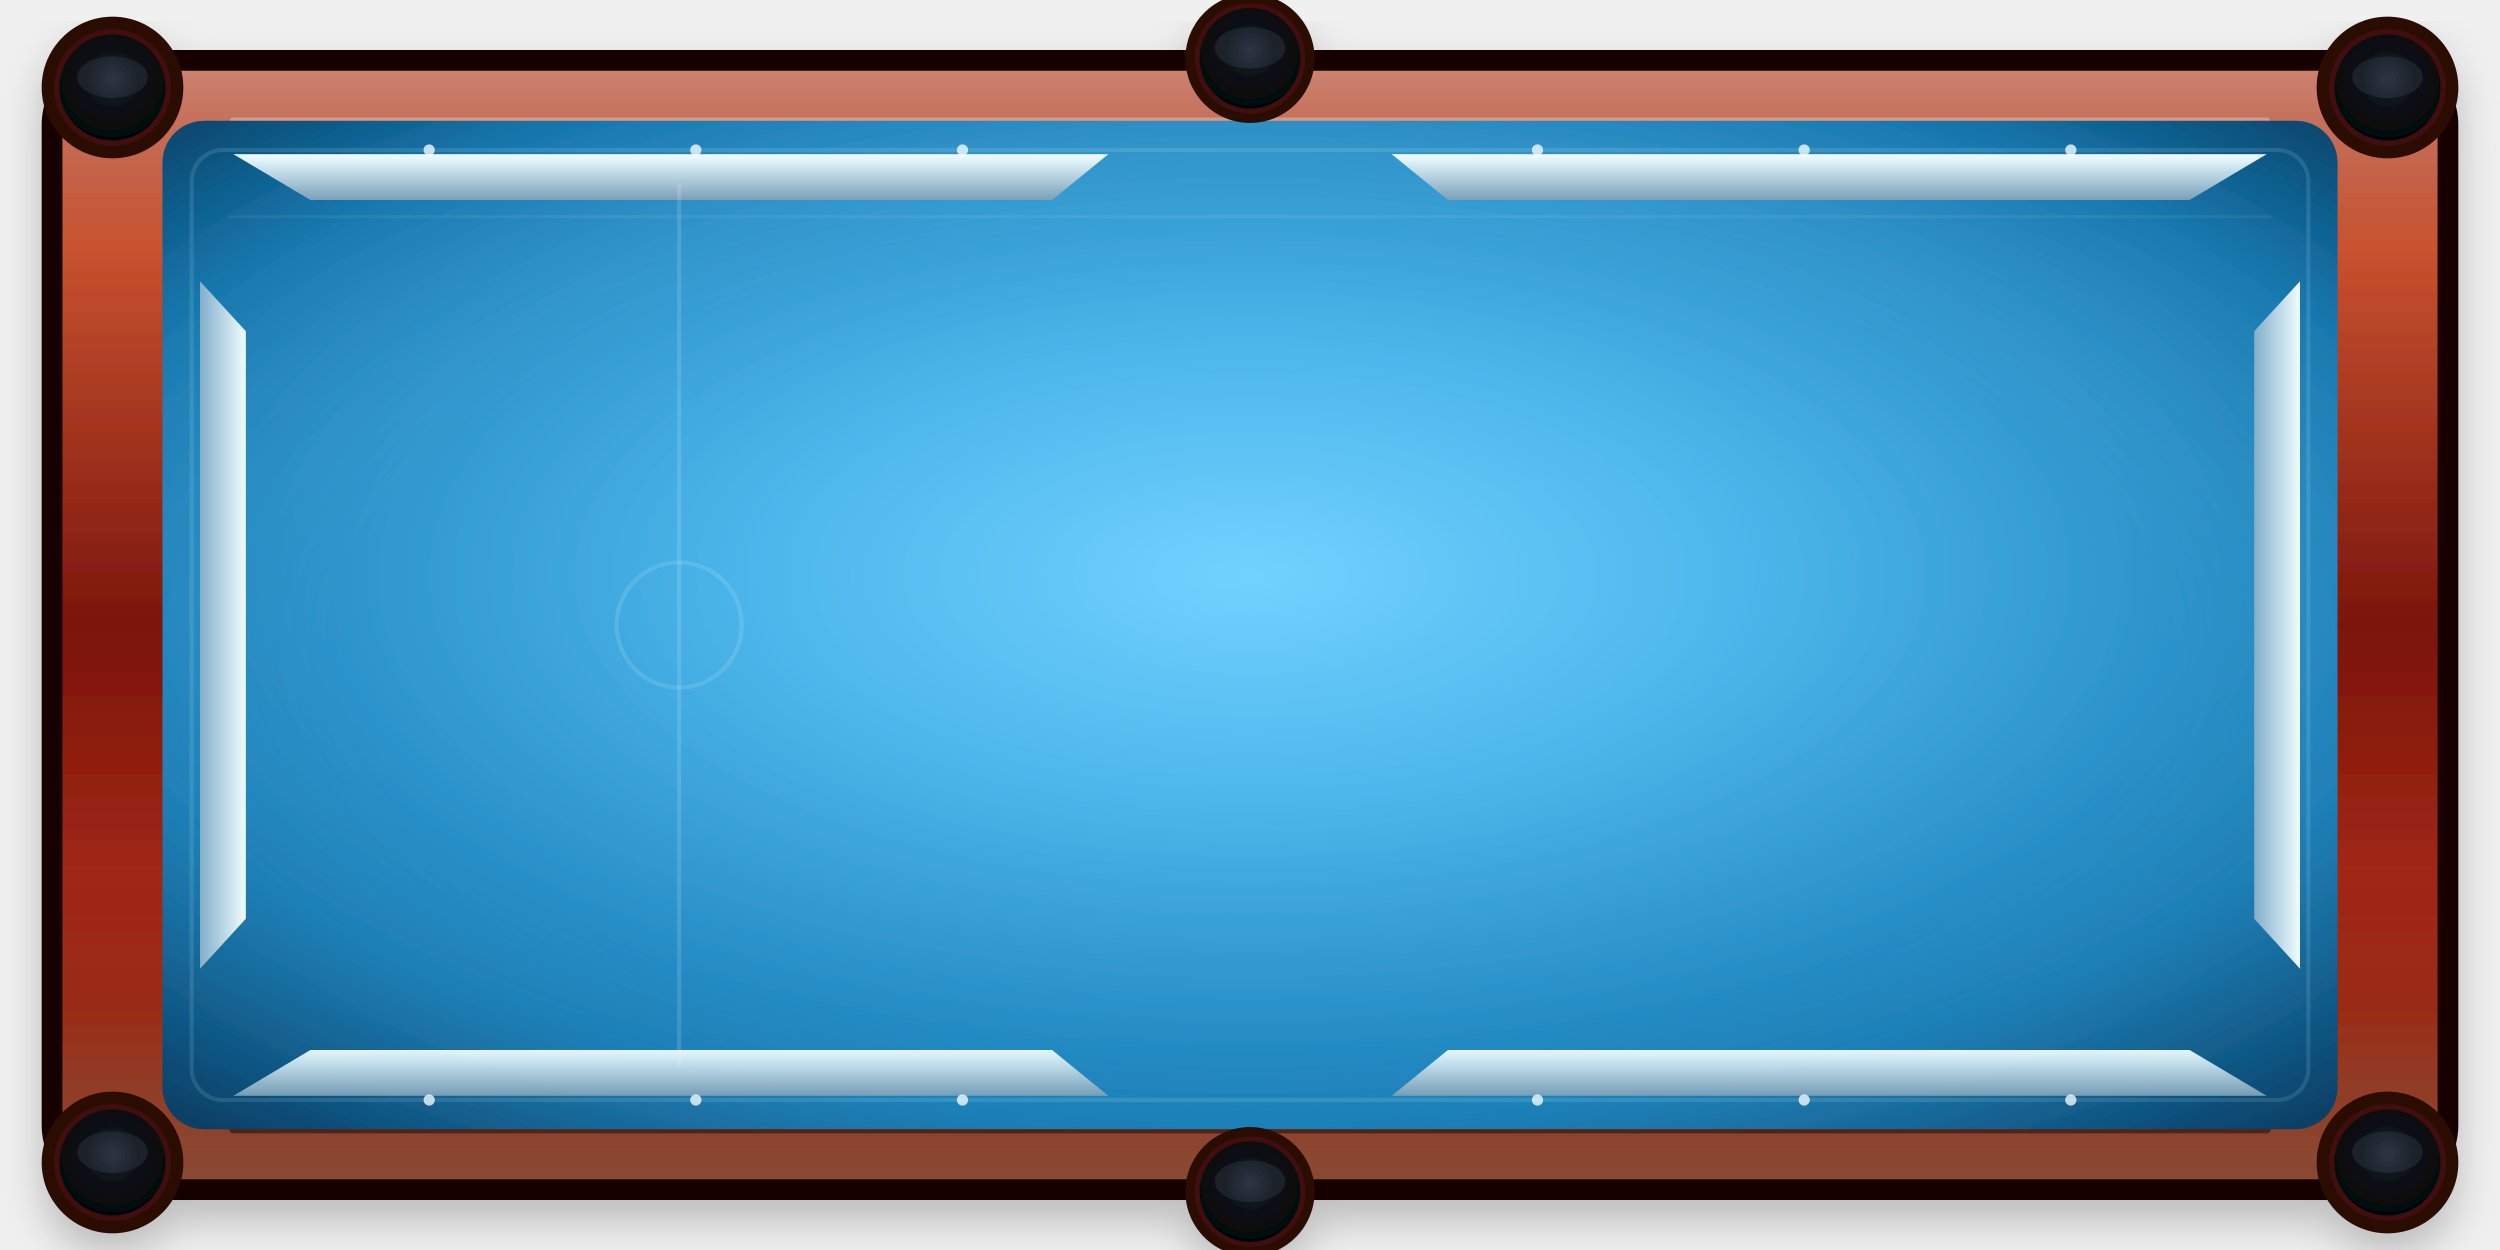
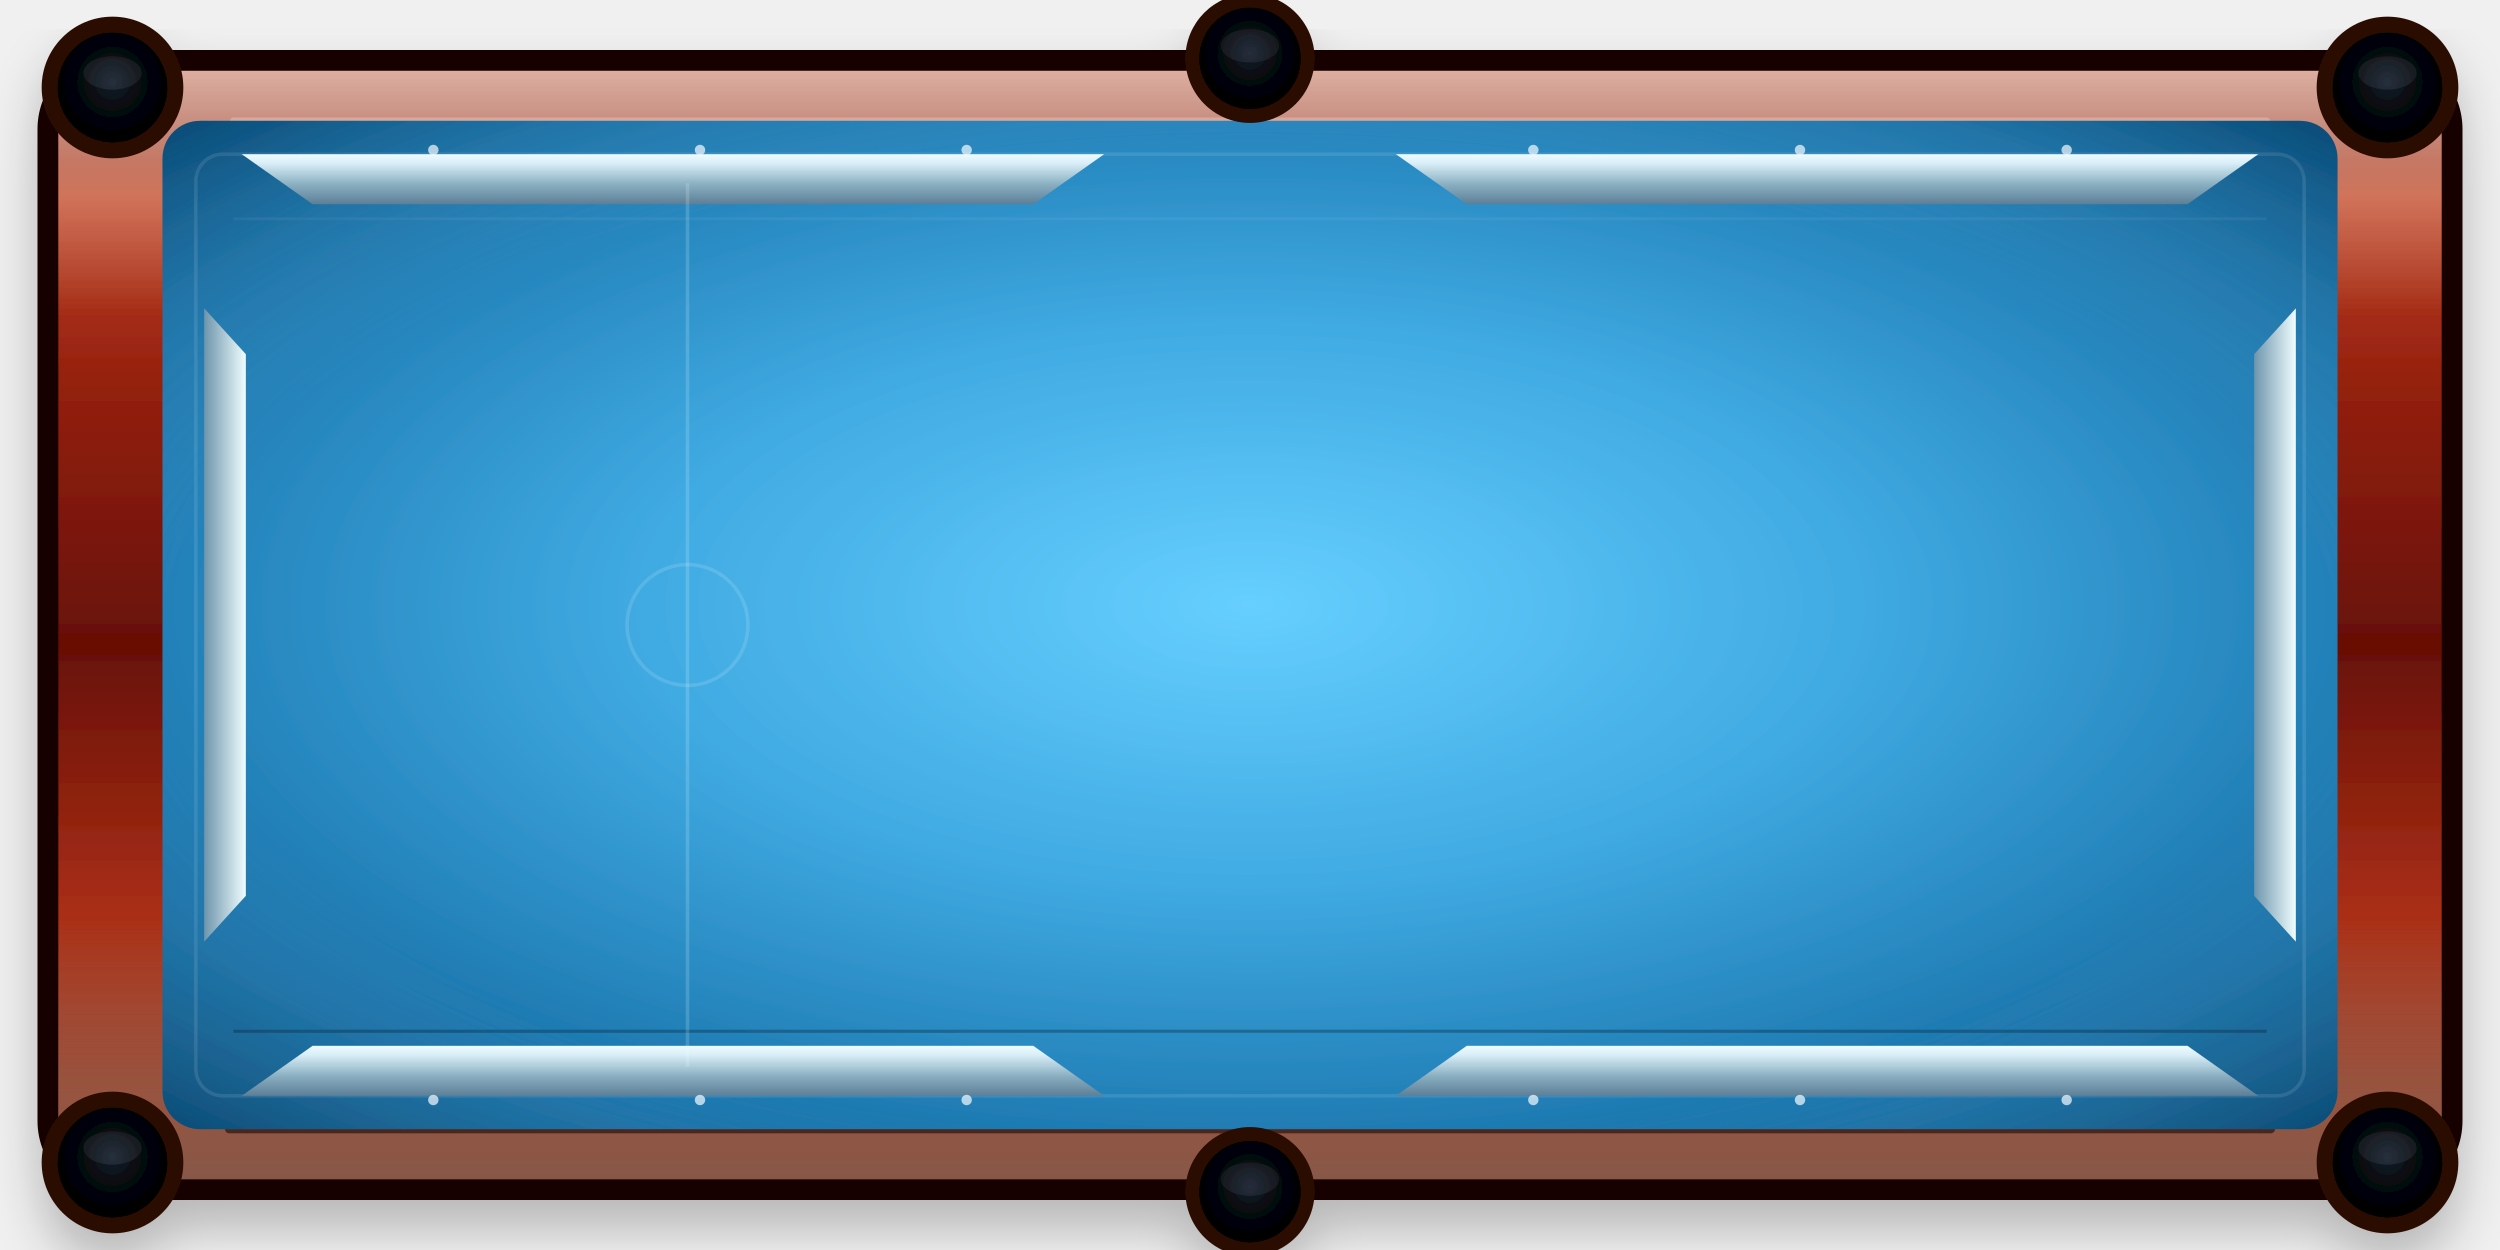
<svg xmlns="http://www.w3.org/2000/svg" width="1200" height="600" viewBox="0 0 1200 600" fill="none">
  <defs>
-     <linearGradient id="woodOuter" x1="600" y1="18" x2="600" y2="582" gradientUnits="userSpaceOnUse">
-       <stop offset="0" stop-color="#8a2212" />
-       <stop offset="0.18" stop-color="#c34724" />
-       <stop offset="0.5" stop-color="#7d140c" />
-       <stop offset="0.82" stop-color="#b33118" />
-       <stop offset="1" stop-color="#d27a56" />
+     <linearGradient id="railOuter" x1="600" y1="30" x2="600" y2="570" gradientUnits="userSpaceOnUse">
+       <stop offset="0" stop-color="#5f1208" />
+       <stop offset="0.12" stop-color="#bf4221" />
+       <stop offset="0.28" stop-color="#95210f" />
+       <stop offset="0.52" stop-color="#671006" />
+       <stop offset="0.76" stop-color="#ab2f17" />
+       <stop offset="1" stop-color="#e19a7c" />
    </linearGradient>
-     <linearGradient id="woodLip" x1="600" y1="34" x2="600" y2="566" gradientUnits="userSpaceOnUse">
-       <stop offset="0" stop-color="#ffd5c2" stop-opacity="0.52" />
-       <stop offset="0.16" stop-color="#ffd0b4" stop-opacity="0.08" />
-       <stop offset="0.72" stop-color="#000000" stop-opacity="0" />
-       <stop offset="1" stop-color="#000000" stop-opacity="0.34" />
+     <linearGradient id="railGloss" x1="600" y1="34" x2="600" y2="566" gradientUnits="userSpaceOnUse">
+       <stop offset="0" stop-color="#ffd9ca" stop-opacity="0.78" />
+       <stop offset="0.08" stop-color="#fff1ea" stop-opacity="0.36" />
+       <stop offset="0.22" stop-color="#ffffff" stop-opacity="0" />
+       <stop offset="0.76" stop-color="#000000" stop-opacity="0" />
+       <stop offset="1" stop-color="#0e0100" stop-opacity="0.42" />
    </linearGradient>
-     <radialGradient id="feltMain" cx="50%" cy="45%" r="76%">
-       <stop offset="0" stop-color="#72d2ff" />
-       <stop offset="0.3" stop-color="#4cb6eb" />
-       <stop offset="0.72" stop-color="#177db6" />
-       <stop offset="1" stop-color="#0a3f66" />
+     <radialGradient id="feltFill" cx="50%" cy="48%" r="82%">
+       <stop offset="0" stop-color="#66cfff" />
+       <stop offset="0.34" stop-color="#40aae2" />
+       <stop offset="0.7" stop-color="#1872a9" />
+       <stop offset="1" stop-color="#083f67" />
    </radialGradient>
-     <radialGradient id="feltShade" cx="50%" cy="52%" r="86%">
-       <stop offset="0.48" stop-color="#ffffff" stop-opacity="0" />
-       <stop offset="0.72" stop-color="#00304e" stop-opacity="0.12" />
-       <stop offset="0.88" stop-color="#001a2d" stop-opacity="0.45" />
-       <stop offset="1" stop-color="#000913" stop-opacity="0.68" />
+     <radialGradient id="feltDepth" cx="50%" cy="52%" r="88%">
+       <stop offset="0.56" stop-color="#ffffff" stop-opacity="0" />
+       <stop offset="0.78" stop-color="#002743" stop-opacity="0.18" />
+       <stop offset="0.9" stop-color="#00162a" stop-opacity="0.48" />
+       <stop offset="1" stop-color="#00060f" stop-opacity="0.72" />
    </radialGradient>
-     <linearGradient id="bevelH" x1="0" y1="0" x2="0" y2="1">
-       <stop offset="0" stop-color="#f3fdff" />
-       <stop offset="0.22" stop-color="#d6ecf5" />
-       <stop offset="1" stop-color="#7ba0b8" />
+     <linearGradient id="cushionTop" x1="0" y1="0" x2="0" y2="1">
+       <stop offset="0" stop-color="#eefcff" />
+       <stop offset="0.18" stop-color="#d9eef7" />
+       <stop offset="0.62" stop-color="#87adbf" />
+       <stop offset="1" stop-color="#5d7f97" />
    </linearGradient>
-     <linearGradient id="bevelV" x1="0" y1="0" x2="1" y2="0">
-       <stop offset="0" stop-color="#82aeca" />
-       <stop offset="1" stop-color="#f0fdff" />
+     <linearGradient id="cushionSide" x1="0" y1="0" x2="1" y2="0">
+       <stop offset="0" stop-color="#6e95ac" />
+       <stop offset="1" stop-color="#effdff" />
    </linearGradient>
-     <radialGradient id="pocketFill" cx="50%" cy="42%" r="72%">
-       <stop offset="0" stop-color="#202734" />
-       <stop offset="0.34" stop-color="#0d1219" />
+     <radialGradient id="pocketCore" cx="50%" cy="45%" r="72%">
+       <stop offset="0" stop-color="#161f2c" />
+       <stop offset="0.4" stop-color="#05070a" />
      <stop offset="1" stop-color="#000000" />
    </radialGradient>
-     <filter id="tableShadow" x="-8%" y="-12%" width="116%" height="136%">
-       <feDropShadow dx="0" dy="30" stdDeviation="26" flood-color="#000000" flood-opacity="0.42" />
-       <feDropShadow dx="0" dy="10" stdDeviation="10" flood-color="#000000" flood-opacity="0.22" />
+     <filter id="tableShadow" x="-10%" y="-14%" width="120%" height="144%">
+       <feDropShadow dx="0" dy="34" stdDeviation="30" flood-color="#000000" flood-opacity="0.48" />
+       <feDropShadow dx="0" dy="14" stdDeviation="12" flood-color="#000000" flood-opacity="0.24" />
    </filter>
  </defs>
  <g filter="url(#tableShadow)">
-     <rect x="20" y="24" width="1160" height="552" rx="36" fill="#180403" />
-     <rect x="30" y="34" width="1140" height="532" rx="30" fill="url(#woodOuter)" />
-     <rect x="30" y="34" width="1140" height="532" rx="30" fill="url(#woodLip)" />
-     <path d="M98 76H1102" stroke="#3b0d08" stroke-width="14" stroke-linecap="round" />
-     <path d="M98 524H1102" stroke="#3b0d08" stroke-width="14" stroke-linecap="round" />
-     <path d="M112 58H1088" stroke="#ffe6d7" stroke-opacity="0.34" stroke-width="3.2" stroke-linecap="round" />
-     <path d="M112 542H1088" stroke="#160403" stroke-opacity="0.5" stroke-width="4" stroke-linecap="round" />
-     <rect x="78" y="58" width="1044" height="484" rx="20" fill="url(#feltMain)" />
-     <rect x="78" y="58" width="1044" height="484" rx="20" fill="url(#feltShade)" />
-     <rect x="92" y="72" width="1016" height="456" rx="15" stroke="#e8fbff" stroke-opacity="0.12" stroke-width="2" />
-     <path d="M112 74H532L505 96H149Z" fill="url(#bevelH)" />
-     <path d="M668 74H1088L1051 96H695Z" fill="url(#bevelH)" />
-     <path d="M149 504H505L532 526H112Z" fill="url(#bevelH)" opacity="0.94" />
-     <path d="M695 504H1051L1088 526H668Z" fill="url(#bevelH)" opacity="0.94" />
-     <path d="M96 135V465L118 441V159Z" fill="url(#bevelV)" />
-     <path d="M1104 135V465L1082 441V159Z" fill="url(#bevelV)" />
-     <path d="M110 104H1090" stroke="#ffffff" stroke-opacity="0.06" stroke-width="1.5" />
-     <path d="M326 88V512" stroke="#eafcff" stroke-opacity="0.15" stroke-width="2" />
-     <circle cx="326" cy="300" r="30" stroke="#effcff" stroke-opacity="0.13" stroke-width="2" />
-     <g fill="#f4fbff" opacity="0.78">
-       <circle cx="206" cy="72" r="2.7" />
-       <circle cx="334" cy="72" r="2.7" />
-       <circle cx="462" cy="72" r="2.7" />
-       <circle cx="738" cy="72" r="2.7" />
-       <circle cx="866" cy="72" r="2.7" />
-       <circle cx="994" cy="72" r="2.7" />
-       <circle cx="206" cy="528" r="2.7" />
-       <circle cx="334" cy="528" r="2.7" />
-       <circle cx="462" cy="528" r="2.7" />
-       <circle cx="738" cy="528" r="2.7" />
-       <circle cx="866" cy="528" r="2.7" />
-       <circle cx="994" cy="528" r="2.7" />
+     <rect x="18" y="24" width="1164" height="552" rx="38" fill="#150503" />
+     <rect x="28" y="34" width="1144" height="532" rx="31" fill="url(#railOuter)" />
+     <rect x="28" y="34" width="1144" height="532" rx="31" fill="url(#railGloss)" />
+     <path d="M102 78H1098" stroke="#3a0c08" stroke-width="16" stroke-linecap="round" />
+     <path d="M102 522H1098" stroke="#3a0c08" stroke-width="16" stroke-linecap="round" />
+     <path d="M112 58H1088" stroke="#ffe7da" stroke-opacity="0.28" stroke-width="3.2" stroke-linecap="round" />
+     <path d="M110 542H1090" stroke="#1a0604" stroke-opacity="0.58" stroke-width="4" stroke-linecap="round" />
+     <rect x="78" y="58" width="1044" height="484" rx="18" fill="url(#feltFill)" />
+     <rect x="78" y="58" width="1044" height="484" rx="18" fill="url(#feltDepth)" />
+     <rect x="94" y="74" width="1012" height="452" rx="13" stroke="#effcff" stroke-opacity="0.11" stroke-width="1.7" />
+     <path d="M116 74H530L496 98H150Z" fill="url(#cushionTop)" />
+     <path d="M670 74H1084L1050 98H704Z" fill="url(#cushionTop)" />
+     <path d="M150 502H496L530 526H116Z" fill="url(#cushionTop)" />
+     <path d="M704 502H1050L1084 526H670Z" fill="url(#cushionTop)" />
+     <path d="M98 148V452L118 430V170Z" fill="url(#cushionSide)" />
+     <path d="M1102 148V452L1082 430V170Z" fill="url(#cushionSide)" />
+     <path d="M112 105H1088" stroke="#ffffff" stroke-opacity="0.05" stroke-width="1.35" />
+     <path d="M112 495H1088" stroke="#021220" stroke-opacity="0.3" stroke-width="1.5" />
+     <path d="M330 88V512" stroke="#ebfcff" stroke-opacity="0.17" stroke-width="1.7" />
+     <circle cx="330" cy="300" r="29" stroke="#ebfcff" stroke-opacity="0.14" stroke-width="1.7" />
+     <g fill="#f4fbff" opacity="0.7">
+       <circle cx="208" cy="72" r="2.5" />
+       <circle cx="336" cy="72" r="2.5" />
+       <circle cx="464" cy="72" r="2.5" />
+       <circle cx="736" cy="72" r="2.5" />
+       <circle cx="864" cy="72" r="2.5" />
+       <circle cx="992" cy="72" r="2.5" />
+       <circle cx="208" cy="528" r="2.5" />
+       <circle cx="336" cy="528" r="2.5" />
+       <circle cx="464" cy="528" r="2.5" />
+       <circle cx="736" cy="528" r="2.5" />
+       <circle cx="864" cy="528" r="2.5" />
+       <circle cx="992" cy="528" r="2.5" />
    </g>
    <g>
-       <circle cx="54" cy="42" r="34" fill="#2a0906" />
-       <circle cx="54" cy="42" r="28" fill="#52140d" opacity="0.6" />
-       <circle cx="54" cy="42" r="25.5" fill="url(#pocketFill)" />
-       <ellipse cx="54" cy="37" rx="17" ry="10" fill="#8f9eb1" opacity="0.12" />
-       <circle cx="600" cy="28" r="31" fill="#2a0906" />
-       <circle cx="600" cy="28" r="26.5" fill="#52140d" opacity="0.6" />
-       <circle cx="600" cy="28" r="24.2" fill="url(#pocketFill)" />
-       <ellipse cx="600" cy="23" rx="17" ry="10" fill="#8f9eb1" opacity="0.12" />
-       <circle cx="1146" cy="42" r="34" fill="#2a0906" />
-       <circle cx="1146" cy="42" r="28" fill="#52140d" opacity="0.6" />
-       <circle cx="1146" cy="42" r="25.5" fill="url(#pocketFill)" />
-       <ellipse cx="1146" cy="37" rx="17" ry="10" fill="#8f9eb1" opacity="0.12" />
-       <circle cx="54" cy="558" r="34" fill="#2a0906" />
-       <circle cx="54" cy="558" r="28" fill="#52140d" opacity="0.6" />
-       <circle cx="54" cy="558" r="25.5" fill="url(#pocketFill)" />
-       <ellipse cx="54" cy="553" rx="17" ry="10" fill="#8f9eb1" opacity="0.12" />
-       <circle cx="600" cy="572" r="31" fill="#2a0906" />
-       <circle cx="600" cy="572" r="26.5" fill="#52140d" opacity="0.6" />
-       <circle cx="600" cy="572" r="24.2" fill="url(#pocketFill)" />
-       <ellipse cx="600" cy="567" rx="17" ry="10" fill="#8f9eb1" opacity="0.12" />
-       <circle cx="1146" cy="558" r="34" fill="#2a0906" />
-       <circle cx="1146" cy="558" r="28" fill="#52140d" opacity="0.6" />
-       <circle cx="1146" cy="558" r="25.5" fill="url(#pocketFill)" />
-       <ellipse cx="1146" cy="553" rx="17" ry="10" fill="#8f9eb1" opacity="0.12" />
+       <circle cx="54" cy="42" r="34" fill="#2c0906" />
+       <circle cx="54" cy="42" r="26.4" fill="url(#pocketCore)" />
+       <ellipse cx="54" cy="35" rx="14" ry="8" fill="#9aa7b6" opacity="0.12" />
+       <circle cx="600" cy="28" r="31" fill="#2c0906" />
+       <circle cx="600" cy="28" r="24.4" fill="url(#pocketCore)" />
+       <ellipse cx="600" cy="22" rx="14" ry="8" fill="#9aa7b6" opacity="0.11" />
+       <circle cx="1146" cy="42" r="34" fill="#2c0906" />
+       <circle cx="1146" cy="42" r="26.4" fill="url(#pocketCore)" />
+       <ellipse cx="1146" cy="35" rx="14" ry="8" fill="#9aa7b6" opacity="0.12" />
+       <circle cx="54" cy="558" r="34" fill="#2c0906" />
+       <circle cx="54" cy="558" r="26.4" fill="url(#pocketCore)" />
+       <ellipse cx="54" cy="551" rx="14" ry="8" fill="#9aa7b6" opacity="0.12" />
+       <circle cx="600" cy="572" r="31" fill="#2c0906" />
+       <circle cx="600" cy="572" r="24.4" fill="url(#pocketCore)" />
+       <ellipse cx="600" cy="566" rx="14" ry="8" fill="#9aa7b6" opacity="0.11" />
+       <circle cx="1146" cy="558" r="34" fill="#2c0906" />
+       <circle cx="1146" cy="558" r="26.4" fill="url(#pocketCore)" />
+       <ellipse cx="1146" cy="551" rx="14" ry="8" fill="#9aa7b6" opacity="0.12" />
    </g>
  </g>
</svg>
